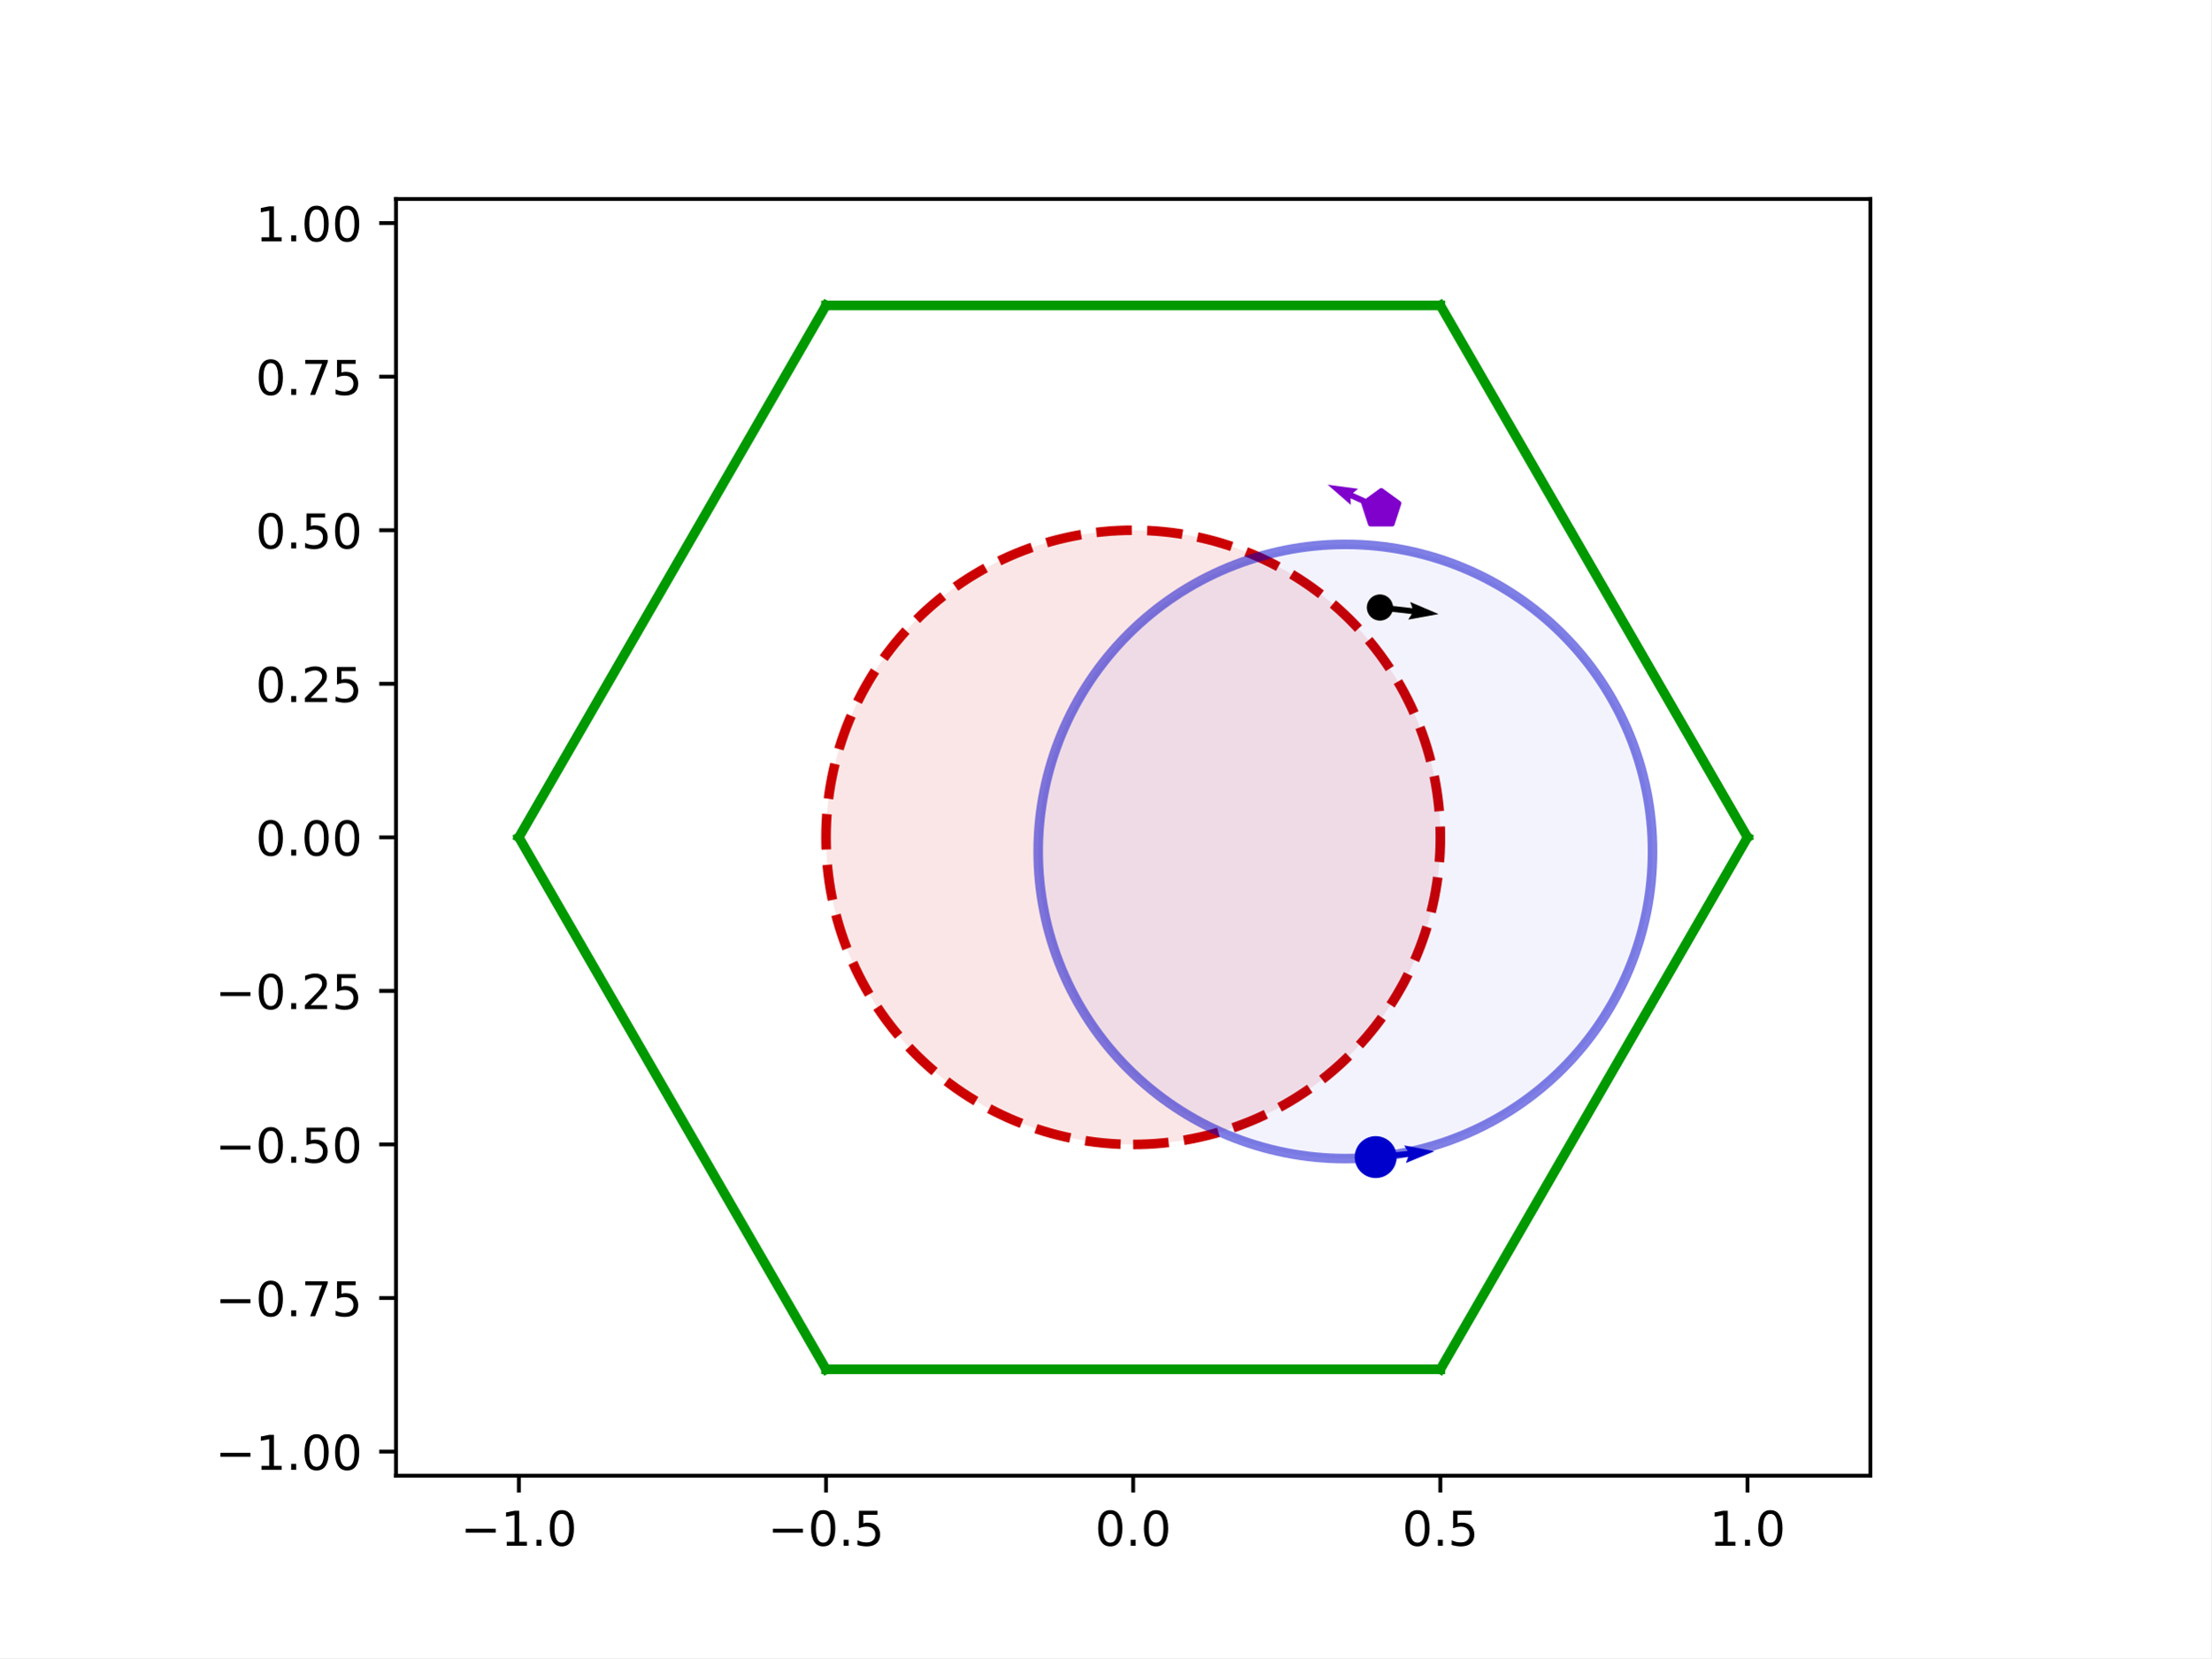
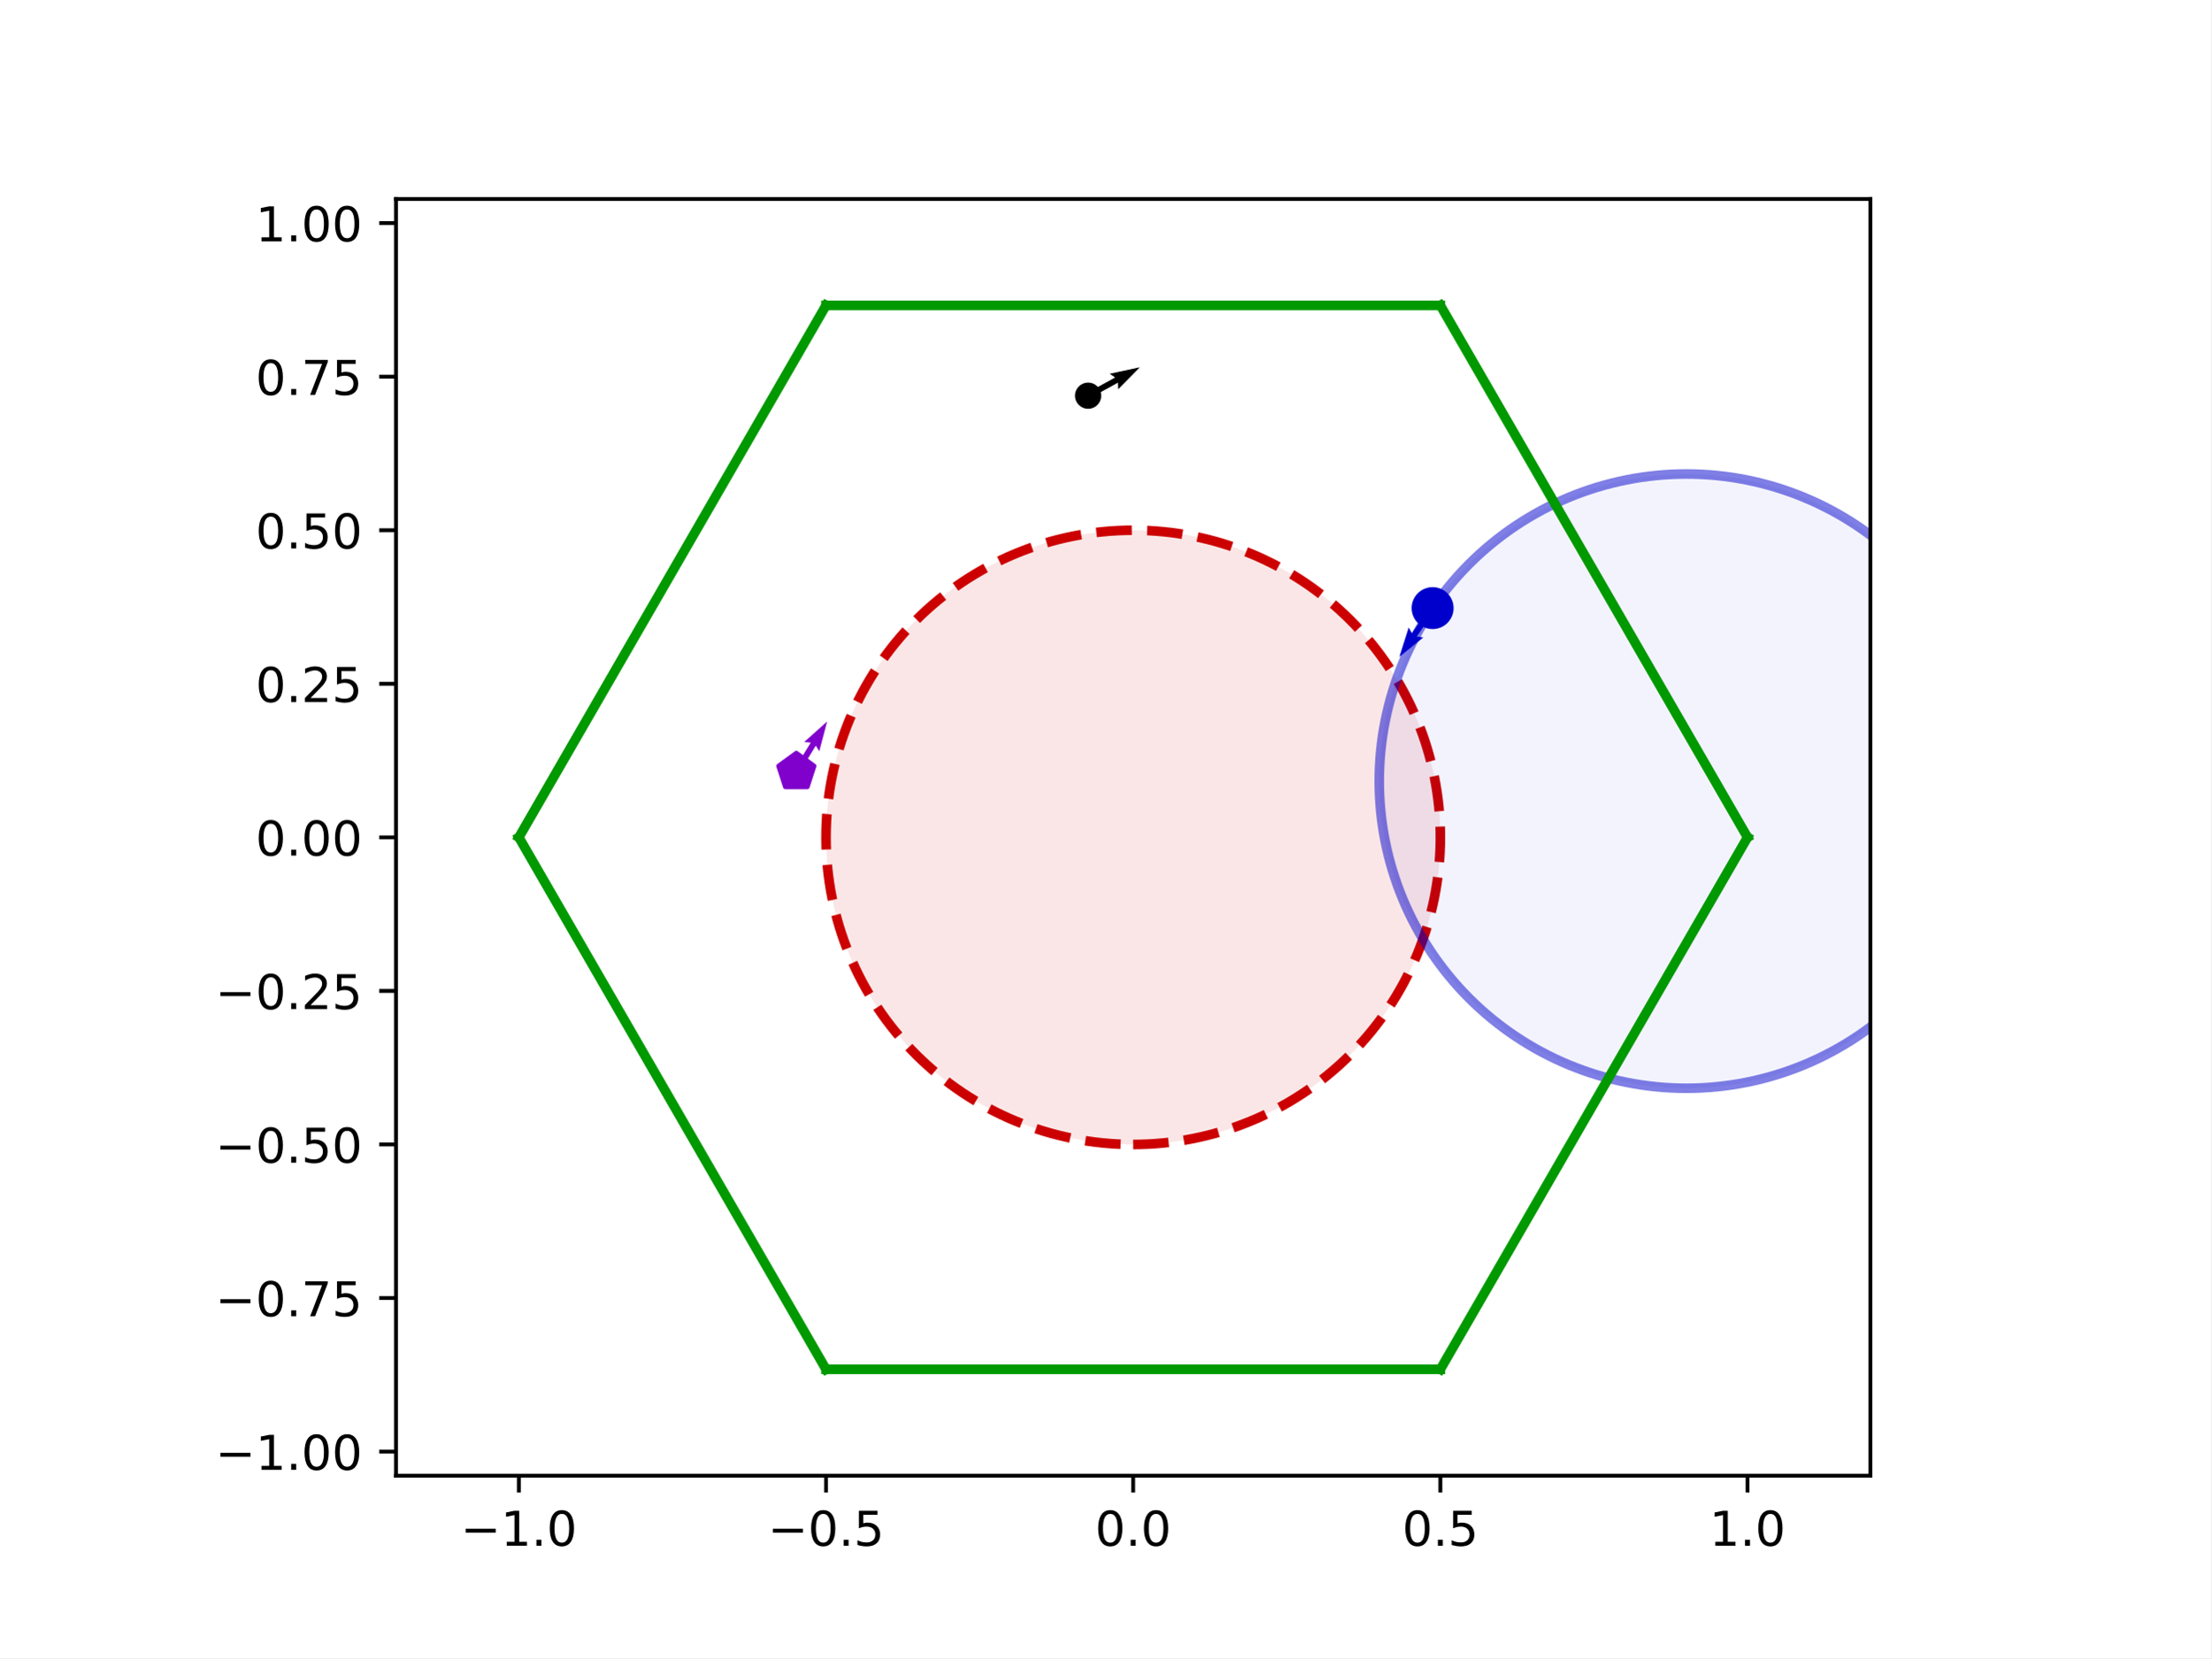
<svg xmlns="http://www.w3.org/2000/svg" xmlns:xlink="http://www.w3.org/1999/xlink" height="345.6pt" version="1.1" viewBox="0 0 460.8 345.6" width="460.8pt">
  <defs>
    <style type="text/css">
*{stroke-linecap:butt;stroke-linejoin:round;}
  </style>
  </defs>
  <g id="figure_1">
    <g id="patch_1">
      <path d="M 0 345.6  L 460.8 345.6  L 460.8 0  L 0 0  z " style="fill:#ffffff;" />
    </g>
    <g id="axes_1">
      <g id="patch_2">
        <path d="M 82.52 307.584  L 389.8 307.584  L 389.8 41.472  L 82.52 41.472  z " style="fill:#ffffff;" />
      </g>
      <g id="patch_3">
-         <path clip-path="url(#p71bab340dd)" d="M 236.16 238.545  C 253.137 238.545 269.422 231.799 281.427 219.795  C 293.431 207.79 300.177 191.505 300.177 174.528  C 300.177 157.551 293.431 141.266 281.427 129.261  C 269.422 117.257 253.137 110.511 236.16 110.511  C 219.183 110.511 202.898 117.257 190.893 129.261  C 178.889 141.266 172.143 157.551 172.143 174.528  C 172.143 191.505 178.889 207.79 190.893 219.795  C 202.898 231.799 219.183 238.545 236.16 238.545  z " style="fill:#cc0000;fill-opacity:0.1;stroke:#cc0000;stroke-dasharray:7.4,3.2;stroke-dashoffset:0;stroke-linejoin:miter;stroke-width:2;" />
+         <path clip-path="url(#pde548bafd2)" d="M 236.16 238.545  C 253.137 238.545 269.422 231.799 281.427 219.795  C 293.431 207.79 300.177 191.505 300.177 174.528  C 300.177 157.551 293.431 141.266 281.427 129.261  C 269.422 117.257 253.137 110.511 236.16 110.511  C 219.183 110.511 202.898 117.257 190.893 129.261  C 178.889 141.266 172.143 157.551 172.143 174.528  C 172.143 191.505 178.889 207.79 190.893 219.795  C 202.898 231.799 219.183 238.545 236.16 238.545  z " style="fill:#cc0000;fill-opacity:0.1;stroke:#cc0000;stroke-dasharray:7.4,3.2;stroke-dashoffset:0;stroke-linejoin:miter;stroke-width:2;" />
      </g>
      <g id="patch_4">
-         <path clip-path="url(#p71bab340dd)" d="M 280.378 241.49  C 297.356 241.49 313.64 234.745 325.645 222.74  C 337.65 210.736 344.395 194.451 344.395 177.474  C 344.395 160.496 337.65 144.212 325.645 132.207  C 313.64 120.202 297.356 113.457 280.378 113.457  C 263.401 113.457 247.116 120.202 235.112 132.207  C 223.107 144.212 216.362 160.496 216.362 177.474  C 216.362 194.451 223.107 210.736 235.112 222.74  C 247.116 234.745 263.401 241.49 280.378 241.49  z " style="fill:#0000cc;fill-opacity:0.05;stroke:#0000cc;stroke-linejoin:miter;stroke-opacity:0.5;stroke-width:2;" />
+         <path clip-path="url(#pde548bafd2)" d="M 351.455 226.825  C 368.433 226.825 384.717 220.079 396.722 208.075  C 408.727 196.07 415.472 179.785 415.472 162.808  C 415.472 145.831 408.727 129.546 396.722 117.541  C 384.717 105.537 368.433 98.791 351.455 98.791  C 334.478 98.791 318.194 105.537 306.189 117.541  C 294.184 129.546 287.439 145.831 287.439 162.808  C 287.439 179.785 294.184 196.07 306.189 208.075  C 318.194 220.079 334.478 226.825 351.455 226.825  z " style="fill:#0000cc;fill-opacity:0.05;stroke:#0000cc;stroke-linejoin:miter;stroke-opacity:0.5;stroke-width:2;" />
      </g>
      <g id="matplotlib.axis_1">
        <g id="xtick_1">
          <g id="line2d_1">
            <defs>
-               <path d="M 0 0  L 0 3.5  " id="m8e371196e9" style="stroke:#000000;stroke-width:0.8;" />
-             </defs>
-             <g>
-               <use style="stroke:#000000;stroke-width:0.8;" x="108.127" xlink:href="#m8e371196e9" y="307.584" />
+               <path d="M 0 0  L 0 3.5  " id="ma78d14ffaa" style="stroke:#000000;stroke-width:0.8;" />
+             </defs>
+             <g>
+               <use style="stroke:#000000;stroke-width:0.8;" x="108.127" xlink:href="#ma78d14ffaa" y="307.584" />
            </g>
          </g>
          <g id="text_1">
            <defs>
              <path d="M 10.594 35.5  L 73.188 35.5  L 73.188 27.203  L 10.594 27.203  z " id="DejaVuSans-8722" />
              <path d="M 12.406 8.297  L 28.516 8.297  L 28.516 63.922  L 10.984 60.406  L 10.984 69.391  L 28.422 72.906  L 38.281 72.906  L 38.281 8.297  L 54.391 8.297  L 54.391 0  L 12.406 0  z " id="DejaVuSans-49" />
              <path d="M 10.688 12.406  L 21 12.406  L 21 0  L 10.688 0  z " id="DejaVuSans-46" />
              <path d="M 31.781 66.406  Q 24.172 66.406 20.328 58.906  Q 16.5 51.422 16.5 36.375  Q 16.5 21.391 20.328 13.891  Q 24.172 6.391 31.781 6.391  Q 39.453 6.391 43.281 13.891  Q 47.125 21.391 47.125 36.375  Q 47.125 51.422 43.281 58.906  Q 39.453 66.406 31.781 66.406  z M 31.781 74.219  Q 44.047 74.219 50.516 64.516  Q 56.984 54.828 56.984 36.375  Q 56.984 17.969 50.516 8.266  Q 44.047 -1.422 31.781 -1.422  Q 19.531 -1.422 13.062 8.266  Q 6.594 17.969 6.594 36.375  Q 6.594 54.828 13.062 64.516  Q 19.531 74.219 31.781 74.219  z " id="DejaVuSans-48" />
            </defs>
            <g transform="translate(95.9854 322.1824)scale(0.1 -0.1)">
              <use xlink:href="#DejaVuSans-8722" />
              <use x="83.789" xlink:href="#DejaVuSans-49" />
              <use x="147.412" xlink:href="#DejaVuSans-46" />
              <use x="179.199" xlink:href="#DejaVuSans-48" />
            </g>
          </g>
        </g>
        <g id="xtick_2">
          <g id="line2d_2">
            <g>
-               <use style="stroke:#000000;stroke-width:0.8;" x="172.143" xlink:href="#m8e371196e9" y="307.584" />
+               <use style="stroke:#000000;stroke-width:0.8;" x="172.143" xlink:href="#ma78d14ffaa" y="307.584" />
            </g>
          </g>
          <g id="text_2">
            <defs>
              <path d="M 10.797 72.906  L 49.516 72.906  L 49.516 64.594  L 19.828 64.594  L 19.828 46.734  Q 21.969 47.469 24.109 47.828  Q 26.266 48.188 28.422 48.188  Q 40.625 48.188 47.75 41.5  Q 54.891 34.812 54.891 23.391  Q 54.891 11.625 47.562 5.094  Q 40.234 -1.422 26.906 -1.422  Q 22.312 -1.422 17.547 -0.641  Q 12.797 0.141 7.719 1.703  L 7.719 11.625  Q 12.109 9.234 16.797 8.062  Q 21.484 6.891 26.703 6.891  Q 35.156 6.891 40.078 11.328  Q 45.016 15.766 45.016 23.391  Q 45.016 31 40.078 35.438  Q 35.156 39.891 26.703 39.891  Q 22.75 39.891 18.812 39.016  Q 14.891 38.141 10.797 36.281  z " id="DejaVuSans-53" />
            </defs>
            <g transform="translate(160.002 322.1824)scale(0.1 -0.1)">
              <use xlink:href="#DejaVuSans-8722" />
              <use x="83.789" xlink:href="#DejaVuSans-48" />
              <use x="147.412" xlink:href="#DejaVuSans-46" />
              <use x="179.199" xlink:href="#DejaVuSans-53" />
            </g>
          </g>
        </g>
        <g id="xtick_3">
          <g id="line2d_3">
            <g>
-               <use style="stroke:#000000;stroke-width:0.8;" x="236.16" xlink:href="#m8e371196e9" y="307.584" />
+               <use style="stroke:#000000;stroke-width:0.8;" x="236.16" xlink:href="#ma78d14ffaa" y="307.584" />
            </g>
          </g>
          <g id="text_3">
            <g transform="translate(228.2084 322.1824)scale(0.1 -0.1)">
              <use xlink:href="#DejaVuSans-48" />
              <use x="63.623" xlink:href="#DejaVuSans-46" />
              <use x="95.41" xlink:href="#DejaVuSans-48" />
            </g>
          </g>
        </g>
        <g id="xtick_4">
          <g id="line2d_4">
            <g>
-               <use style="stroke:#000000;stroke-width:0.8;" x="300.177" xlink:href="#m8e371196e9" y="307.584" />
+               <use style="stroke:#000000;stroke-width:0.8;" x="300.177" xlink:href="#ma78d14ffaa" y="307.584" />
            </g>
          </g>
          <g id="text_4">
            <g transform="translate(292.225 322.1824)scale(0.1 -0.1)">
              <use xlink:href="#DejaVuSans-48" />
              <use x="63.623" xlink:href="#DejaVuSans-46" />
              <use x="95.41" xlink:href="#DejaVuSans-53" />
            </g>
          </g>
        </g>
        <g id="xtick_5">
          <g id="line2d_5">
            <g>
-               <use style="stroke:#000000;stroke-width:0.8;" x="364.193" xlink:href="#m8e371196e9" y="307.584" />
+               <use style="stroke:#000000;stroke-width:0.8;" x="364.193" xlink:href="#ma78d14ffaa" y="307.584" />
            </g>
          </g>
          <g id="text_5">
            <g transform="translate(356.2416 322.1824)scale(0.1 -0.1)">
              <use xlink:href="#DejaVuSans-49" />
              <use x="63.623" xlink:href="#DejaVuSans-46" />
              <use x="95.41" xlink:href="#DejaVuSans-48" />
            </g>
          </g>
        </g>
      </g>
      <g id="matplotlib.axis_2">
        <g id="ytick_1">
          <g id="line2d_6">
            <defs>
-               <path d="M 0 0  L -3.5 0  " id="m8c127e5ac8" style="stroke:#000000;stroke-width:0.8;" />
-             </defs>
-             <g>
-               <use style="stroke:#000000;stroke-width:0.8;" x="82.52" xlink:href="#m8c127e5ac8" y="302.561" />
+               <path d="M 0 0  L -3.5 0  " id="m8f9b25905e" style="stroke:#000000;stroke-width:0.8;" />
+             </defs>
+             <g>
+               <use style="stroke:#000000;stroke-width:0.8;" x="82.52" xlink:href="#m8f9b25905e" y="302.561" />
            </g>
          </g>
          <g id="text_6">
            <g transform="translate(44.87485 306.3604)scale(0.1 -0.1)">
              <use xlink:href="#DejaVuSans-8722" />
              <use x="83.789" xlink:href="#DejaVuSans-49" />
              <use x="147.412" xlink:href="#DejaVuSans-46" />
              <use x="179.199" xlink:href="#DejaVuSans-48" />
              <use x="242.822" xlink:href="#DejaVuSans-48" />
            </g>
          </g>
        </g>
        <g id="ytick_2">
          <g id="line2d_7">
            <g>
-               <use style="stroke:#000000;stroke-width:0.8;" x="82.52" xlink:href="#m8c127e5ac8" y="270.553" />
+               <use style="stroke:#000000;stroke-width:0.8;" x="82.52" xlink:href="#m8f9b25905e" y="270.553" />
            </g>
          </g>
          <g id="text_7">
            <defs>
              <path d="M 8.203 72.906  L 55.078 72.906  L 55.078 68.703  L 28.609 0  L 18.312 0  L 43.219 64.594  L 8.203 64.594  z " id="DejaVuSans-55" />
            </defs>
            <g transform="translate(44.87485 274.3521)scale(0.1 -0.1)">
              <use xlink:href="#DejaVuSans-8722" />
              <use x="83.789" xlink:href="#DejaVuSans-48" />
              <use x="147.412" xlink:href="#DejaVuSans-46" />
              <use x="179.199" xlink:href="#DejaVuSans-55" />
              <use x="242.822" xlink:href="#DejaVuSans-53" />
            </g>
          </g>
        </g>
        <g id="ytick_3">
          <g id="line2d_8">
            <g>
-               <use style="stroke:#000000;stroke-width:0.8;" x="82.52" xlink:href="#m8c127e5ac8" y="238.545" />
+               <use style="stroke:#000000;stroke-width:0.8;" x="82.52" xlink:href="#m8f9b25905e" y="238.545" />
            </g>
          </g>
          <g id="text_8">
            <g transform="translate(44.87485 242.3438)scale(0.1 -0.1)">
              <use xlink:href="#DejaVuSans-8722" />
              <use x="83.789" xlink:href="#DejaVuSans-48" />
              <use x="147.412" xlink:href="#DejaVuSans-46" />
              <use x="179.199" xlink:href="#DejaVuSans-53" />
              <use x="242.822" xlink:href="#DejaVuSans-48" />
            </g>
          </g>
        </g>
        <g id="ytick_4">
          <g id="line2d_9">
            <g>
-               <use style="stroke:#000000;stroke-width:0.8;" x="82.52" xlink:href="#m8c127e5ac8" y="206.536" />
+               <use style="stroke:#000000;stroke-width:0.8;" x="82.52" xlink:href="#m8f9b25905e" y="206.536" />
            </g>
          </g>
          <g id="text_9">
            <defs>
              <path d="M 19.188 8.297  L 53.609 8.297  L 53.609 0  L 7.328 0  L 7.328 8.297  Q 12.938 14.109 22.625 23.891  Q 32.328 33.688 34.812 36.531  Q 39.547 41.844 41.422 45.531  Q 43.312 49.219 43.312 52.781  Q 43.312 58.594 39.234 62.25  Q 35.156 65.922 28.609 65.922  Q 23.969 65.922 18.812 64.312  Q 13.672 62.703 7.812 59.422  L 7.812 69.391  Q 13.766 71.781 18.938 73  Q 24.125 74.219 28.422 74.219  Q 39.75 74.219 46.484 68.547  Q 53.219 62.891 53.219 53.422  Q 53.219 48.922 51.531 44.891  Q 49.859 40.875 45.406 35.406  Q 44.188 33.984 37.641 27.219  Q 31.109 20.453 19.188 8.297  z " id="DejaVuSans-50" />
            </defs>
            <g transform="translate(44.87485 210.3355)scale(0.1 -0.1)">
              <use xlink:href="#DejaVuSans-8722" />
              <use x="83.789" xlink:href="#DejaVuSans-48" />
              <use x="147.412" xlink:href="#DejaVuSans-46" />
              <use x="179.199" xlink:href="#DejaVuSans-50" />
              <use x="242.822" xlink:href="#DejaVuSans-53" />
            </g>
          </g>
        </g>
        <g id="ytick_5">
          <g id="line2d_10">
            <g>
-               <use style="stroke:#000000;stroke-width:0.8;" x="82.52" xlink:href="#m8c127e5ac8" y="174.528" />
+               <use style="stroke:#000000;stroke-width:0.8;" x="82.52" xlink:href="#m8f9b25905e" y="174.528" />
            </g>
          </g>
          <g id="text_10">
            <g transform="translate(53.25454 178.3272)scale(0.1 -0.1)">
              <use xlink:href="#DejaVuSans-48" />
              <use x="63.623" xlink:href="#DejaVuSans-46" />
              <use x="95.41" xlink:href="#DejaVuSans-48" />
              <use x="159.033" xlink:href="#DejaVuSans-48" />
            </g>
          </g>
        </g>
        <g id="ytick_6">
          <g id="line2d_11">
            <g>
-               <use style="stroke:#000000;stroke-width:0.8;" x="82.52" xlink:href="#m8c127e5ac8" y="142.52" />
+               <use style="stroke:#000000;stroke-width:0.8;" x="82.52" xlink:href="#m8f9b25905e" y="142.52" />
            </g>
          </g>
          <g id="text_11">
            <g transform="translate(53.25454 146.3189)scale(0.1 -0.1)">
              <use xlink:href="#DejaVuSans-48" />
              <use x="63.623" xlink:href="#DejaVuSans-46" />
              <use x="95.41" xlink:href="#DejaVuSans-50" />
              <use x="159.033" xlink:href="#DejaVuSans-53" />
            </g>
          </g>
        </g>
        <g id="ytick_7">
          <g id="line2d_12">
            <g>
-               <use style="stroke:#000000;stroke-width:0.8;" x="82.52" xlink:href="#m8c127e5ac8" y="110.511" />
+               <use style="stroke:#000000;stroke-width:0.8;" x="82.52" xlink:href="#m8f9b25905e" y="110.511" />
            </g>
          </g>
          <g id="text_12">
            <g transform="translate(53.25454 114.3106)scale(0.1 -0.1)">
              <use xlink:href="#DejaVuSans-48" />
              <use x="63.623" xlink:href="#DejaVuSans-46" />
              <use x="95.41" xlink:href="#DejaVuSans-53" />
              <use x="159.033" xlink:href="#DejaVuSans-48" />
            </g>
          </g>
        </g>
        <g id="ytick_8">
          <g id="line2d_13">
            <g>
-               <use style="stroke:#000000;stroke-width:0.8;" x="82.52" xlink:href="#m8c127e5ac8" y="78.503" />
+               <use style="stroke:#000000;stroke-width:0.8;" x="82.52" xlink:href="#m8f9b25905e" y="78.503" />
            </g>
          </g>
          <g id="text_13">
            <g transform="translate(53.25454 82.30232)scale(0.1 -0.1)">
              <use xlink:href="#DejaVuSans-48" />
              <use x="63.623" xlink:href="#DejaVuSans-46" />
              <use x="95.41" xlink:href="#DejaVuSans-55" />
              <use x="159.033" xlink:href="#DejaVuSans-53" />
            </g>
          </g>
        </g>
        <g id="ytick_9">
          <g id="line2d_14">
            <g>
-               <use style="stroke:#000000;stroke-width:0.8;" x="82.52" xlink:href="#m8c127e5ac8" y="46.495" />
+               <use style="stroke:#000000;stroke-width:0.8;" x="82.52" xlink:href="#m8f9b25905e" y="46.495" />
            </g>
          </g>
          <g id="text_14">
            <g transform="translate(53.25454 50.29402)scale(0.1 -0.1)">
              <use xlink:href="#DejaVuSans-49" />
              <use x="63.623" xlink:href="#DejaVuSans-46" />
              <use x="95.41" xlink:href="#DejaVuSans-48" />
              <use x="159.033" xlink:href="#DejaVuSans-48" />
            </g>
          </g>
        </g>
      </g>
      <g id="line2d_15">
-         <path clip-path="url(#p71bab340dd)" d="M 300.177 63.648  L 172.143 63.648  " style="fill:none;stroke:#009900;stroke-linecap:square;stroke-width:2;" />
+         <path clip-path="url(#pde548bafd2)" d="M 300.177 63.648  L 172.143 63.648  " style="fill:none;stroke:#009900;stroke-linecap:square;stroke-width:2;" />
      </g>
      <g id="line2d_16">
-         <path clip-path="url(#p71bab340dd)" d="M 172.143 63.648  L 108.127 174.528  " style="fill:none;stroke:#009900;stroke-linecap:square;stroke-width:2;" />
+         <path clip-path="url(#pde548bafd2)" d="M 172.143 63.648  L 108.127 174.528  " style="fill:none;stroke:#009900;stroke-linecap:square;stroke-width:2;" />
      </g>
      <g id="line2d_17">
-         <path clip-path="url(#p71bab340dd)" d="M 108.127 174.528  L 172.143 285.408  " style="fill:none;stroke:#009900;stroke-linecap:square;stroke-width:2;" />
+         <path clip-path="url(#pde548bafd2)" d="M 108.127 174.528  L 172.143 285.408  " style="fill:none;stroke:#009900;stroke-linecap:square;stroke-width:2;" />
      </g>
      <g id="line2d_18">
-         <path clip-path="url(#p71bab340dd)" d="M 172.143 285.408  L 300.177 285.408  " style="fill:none;stroke:#009900;stroke-linecap:square;stroke-width:2;" />
+         <path clip-path="url(#pde548bafd2)" d="M 172.143 285.408  L 300.177 285.408  " style="fill:none;stroke:#009900;stroke-linecap:square;stroke-width:2;" />
      </g>
      <g id="line2d_19">
-         <path clip-path="url(#p71bab340dd)" d="M 300.177 285.408  L 364.193 174.528  " style="fill:none;stroke:#009900;stroke-linecap:square;stroke-width:2;" />
+         <path clip-path="url(#pde548bafd2)" d="M 300.177 285.408  L 364.193 174.528  " style="fill:none;stroke:#009900;stroke-linecap:square;stroke-width:2;" />
      </g>
      <g id="line2d_20">
-         <path clip-path="url(#p71bab340dd)" d="M 364.193 174.528  L 300.177 63.648  " style="fill:none;stroke:#009900;stroke-linecap:square;stroke-width:2;" />
+         <path clip-path="url(#pde548bafd2)" d="M 364.193 174.528  L 300.177 63.648  " style="fill:none;stroke:#009900;stroke-linecap:square;stroke-width:2;" />
      </g>
      <g id="patch_5">
        <path d="M 82.52 307.584  L 82.52 41.472  " style="fill:none;stroke:#000000;stroke-linecap:square;stroke-linejoin:miter;stroke-width:0.8;" />
      </g>
      <g id="patch_6">
        <path d="M 389.8 307.584  L 389.8 41.472  " style="fill:none;stroke:#000000;stroke-linecap:square;stroke-linejoin:miter;stroke-width:0.8;" />
      </g>
      <g id="patch_7">
        <path d="M 82.52 307.584  L 389.8 307.584  " style="fill:none;stroke:#000000;stroke-linecap:square;stroke-linejoin:miter;stroke-width:0.8;" />
      </g>
      <g id="patch_8">
        <path d="M 82.52 41.472  L 389.8 41.472  " style="fill:none;stroke:#000000;stroke-linecap:square;stroke-linejoin:miter;stroke-width:0.8;" />
      </g>
      <g id="PathCollection_1">
        <defs>
-           <path d="M 0 2.236  C 0.593 2.236 1.162 2 1.581 1.581  C 2 1.162 2.236 0.593 2.236 0  C 2.236 -0.593 2 -1.162 1.581 -1.581  C 1.162 -2 0.593 -2.236 0 -2.236  C -0.593 -2.236 -1.162 -2 -1.581 -1.581  C -2 -1.162 -2.236 -0.593 -2.236 0  C -2.236 0.593 -2 1.162 -1.581 1.581  C -1.162 2 -0.593 2.236 0 2.236  z " id="m19ca782ecd" style="stroke:#000000;" />
+           <path d="M 0 2.236  C 0.593 2.236 1.162 2 1.581 1.581  C 2 1.162 2.236 0.593 2.236 0  C 2.236 -0.593 2 -1.162 1.581 -1.581  C 1.162 -2 0.593 -2.236 0 -2.236  C -0.593 -2.236 -1.162 -2 -1.581 -1.581  C -2 -1.162 -2.236 -0.593 -2.236 0  C -2.236 0.593 -2 1.162 -1.581 1.581  C -1.162 2 -0.593 2.236 0 2.236  z " id="m8d2621be5b" style="stroke:#000000;" />
        </defs>
-         <g clip-path="url(#p71bab340dd)">
-           <use style="stroke:#000000;" x="287.582" xlink:href="#m19ca782ecd" y="126.624" />
+         <g clip-path="url(#pde548bafd2)">
+           <use style="stroke:#000000;" x="226.764" xlink:href="#m8d2621be5b" y="82.472" />
        </g>
      </g>
      <g id="Quiver_1">
-         <path clip-path="url(#p71bab340dd)" d="M 287.65 126.013  L 294.368 126.765  L 293.894 125.475  L 299.797 127.991  L 293.484 129.14  L 294.231 127.987  L 287.513 127.234  L 287.65 126.013  " />
+         <path clip-path="url(#pde548bafd2)" d="M 226.468 81.933  L 232.393 78.677  L 231.262 77.896  L 237.536 76.551  L 233.038 81.127  L 232.985 79.754  L 227.06 83.01  L 226.468 81.933  " />
      </g>
      <g id="PathCollection_2">
        <defs>
-           <path d="M 0 -3.873  L -3.683 -1.197  L -2.276 3.133  L 2.276 3.133  L 3.683 -1.197  z " id="me32731aeb6" style="stroke:#8000cc;" />
+           <path d="M 0 -3.873  L -3.683 -1.197  L -2.276 3.133  L 2.276 3.133  L 3.683 -1.197  z " id="mcf8ee9cac5" style="stroke:#8000cc;" />
        </defs>
-         <g clip-path="url(#p71bab340dd)">
-           <use style="fill:#8000cc;stroke:#8000cc;" x="287.871" xlink:href="#me32731aeb6" y="106.093" />
+         <g clip-path="url(#pde548bafd2)">
+           <use style="fill:#8000cc;stroke:#8000cc;" x="165.954" xlink:href="#mcf8ee9cac5" y="160.862" />
        </g>
      </g>
      <g id="Quiver_2">
-         <path clip-path="url(#p71bab340dd)" d="M 287.617 106.653  L 281.46 103.862  L 281.512 105.235  L 276.675 101.019  L 283.034 101.877  L 281.967 102.743  L 288.124 105.533  L 287.617 106.653  " style="fill:#8000cc;" />
+         <path clip-path="url(#pde548bafd2)" d="M 165.43 160.541  L 168.961 154.777  L 167.592 154.659  L 172.374 150.381  L 170.736 156.584  L 170.009 155.418  L 166.478 161.183  L 165.43 160.541  " style="fill:#8000cc;" />
      </g>
      <g id="PathCollection_3">
        <defs>
-           <path d="M 0 3.873  C 1.027 3.873 2.012 3.465 2.739 2.739  C 3.465 2.012 3.873 1.027 3.873 0  C 3.873 -1.027 3.465 -2.012 2.739 -2.739  C 2.012 -3.465 1.027 -3.873 0 -3.873  C -1.027 -3.873 -2.012 -3.465 -2.739 -2.739  C -3.465 -2.012 -3.873 -1.027 -3.873 0  C -3.873 1.027 -3.465 2.012 -2.739 2.739  C -2.012 3.465 -1.027 3.873 0 3.873  z " id="m1dcbd4decf" style="stroke:#0000cc;" />
+           <path d="M 0 3.873  C 1.027 3.873 2.012 3.465 2.739 2.739  C 3.465 2.012 3.873 1.027 3.873 0  C 3.873 -1.027 3.465 -2.012 2.739 -2.739  C 2.012 -3.465 1.027 -3.873 0 -3.873  C -1.027 -3.873 -2.012 -3.465 -2.739 -2.739  C -3.465 -2.012 -3.873 -1.027 -3.873 0  C -3.873 1.027 -3.465 2.012 -2.739 2.739  C -2.012 3.465 -1.027 3.873 0 3.873  z " id="mc353d5eb45" style="stroke:#0000cc;" />
        </defs>
-         <g clip-path="url(#p71bab340dd)">
-           <use style="fill:#0000cc;stroke:#0000cc;" x="286.701" xlink:href="#m1dcbd4decf" y="241.177" />
+         <g clip-path="url(#pde548bafd2)">
+           <use style="fill:#0000cc;stroke:#0000cc;" x="298.563" xlink:href="#mc353d5eb45" y="126.745" />
        </g>
      </g>
      <g id="Quiver_3">
-         <path clip-path="url(#p71bab340dd)" d="M 286.64 240.566  L 293.367 239.898  L 292.634 238.736  L 298.932 239.963  L 292.999 242.405  L 293.489 241.121  L 286.762 241.789  L 286.64 240.566  " style="fill:#0000cc;" />
+         <path clip-path="url(#pde548bafd2)" d="M 299.071 127.091  L 295.263 132.676  L 296.625 132.861  L 291.639 136.9  L 293.578 130.784  L 294.247 131.984  L 298.056 126.399  L 299.071 127.091  " style="fill:#0000cc;" />
      </g>
    </g>
  </g>
  <defs>
-     <clipPath id="p71bab340dd">
+     <clipPath id="pde548bafd2">
      <rect height="266.112" width="307.28" x="82.52" y="41.472" />
    </clipPath>
  </defs>
</svg>
